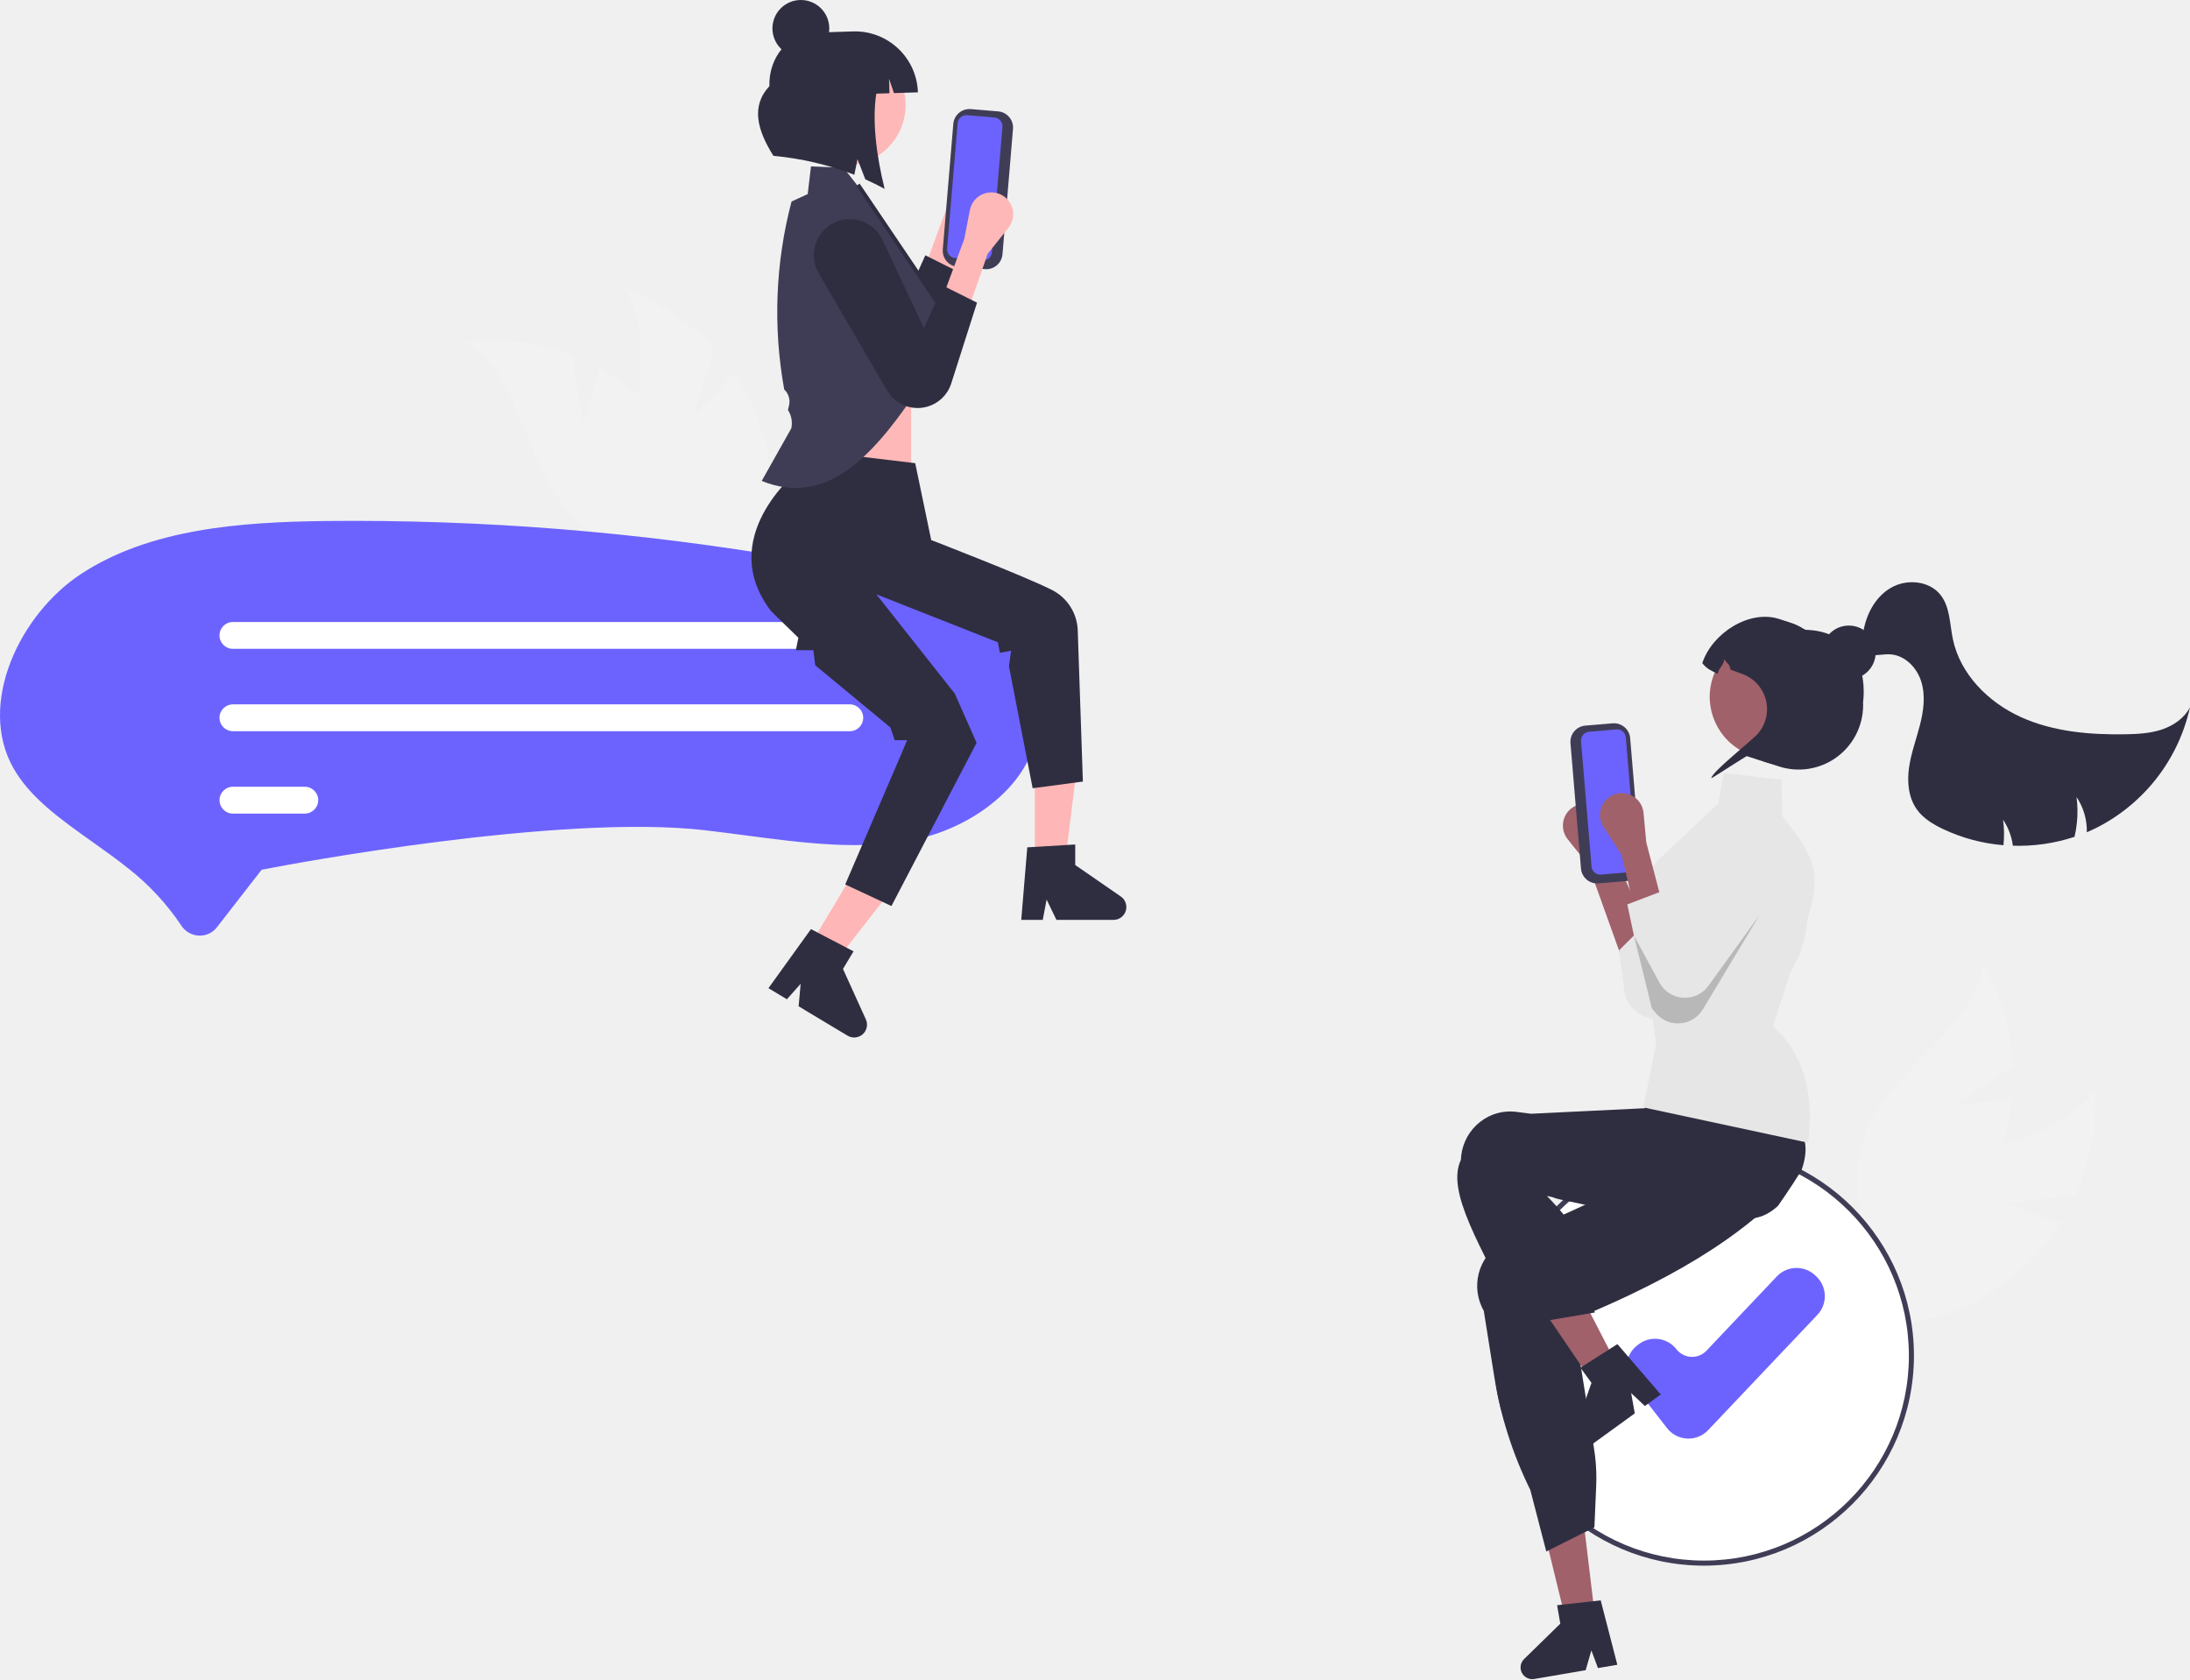
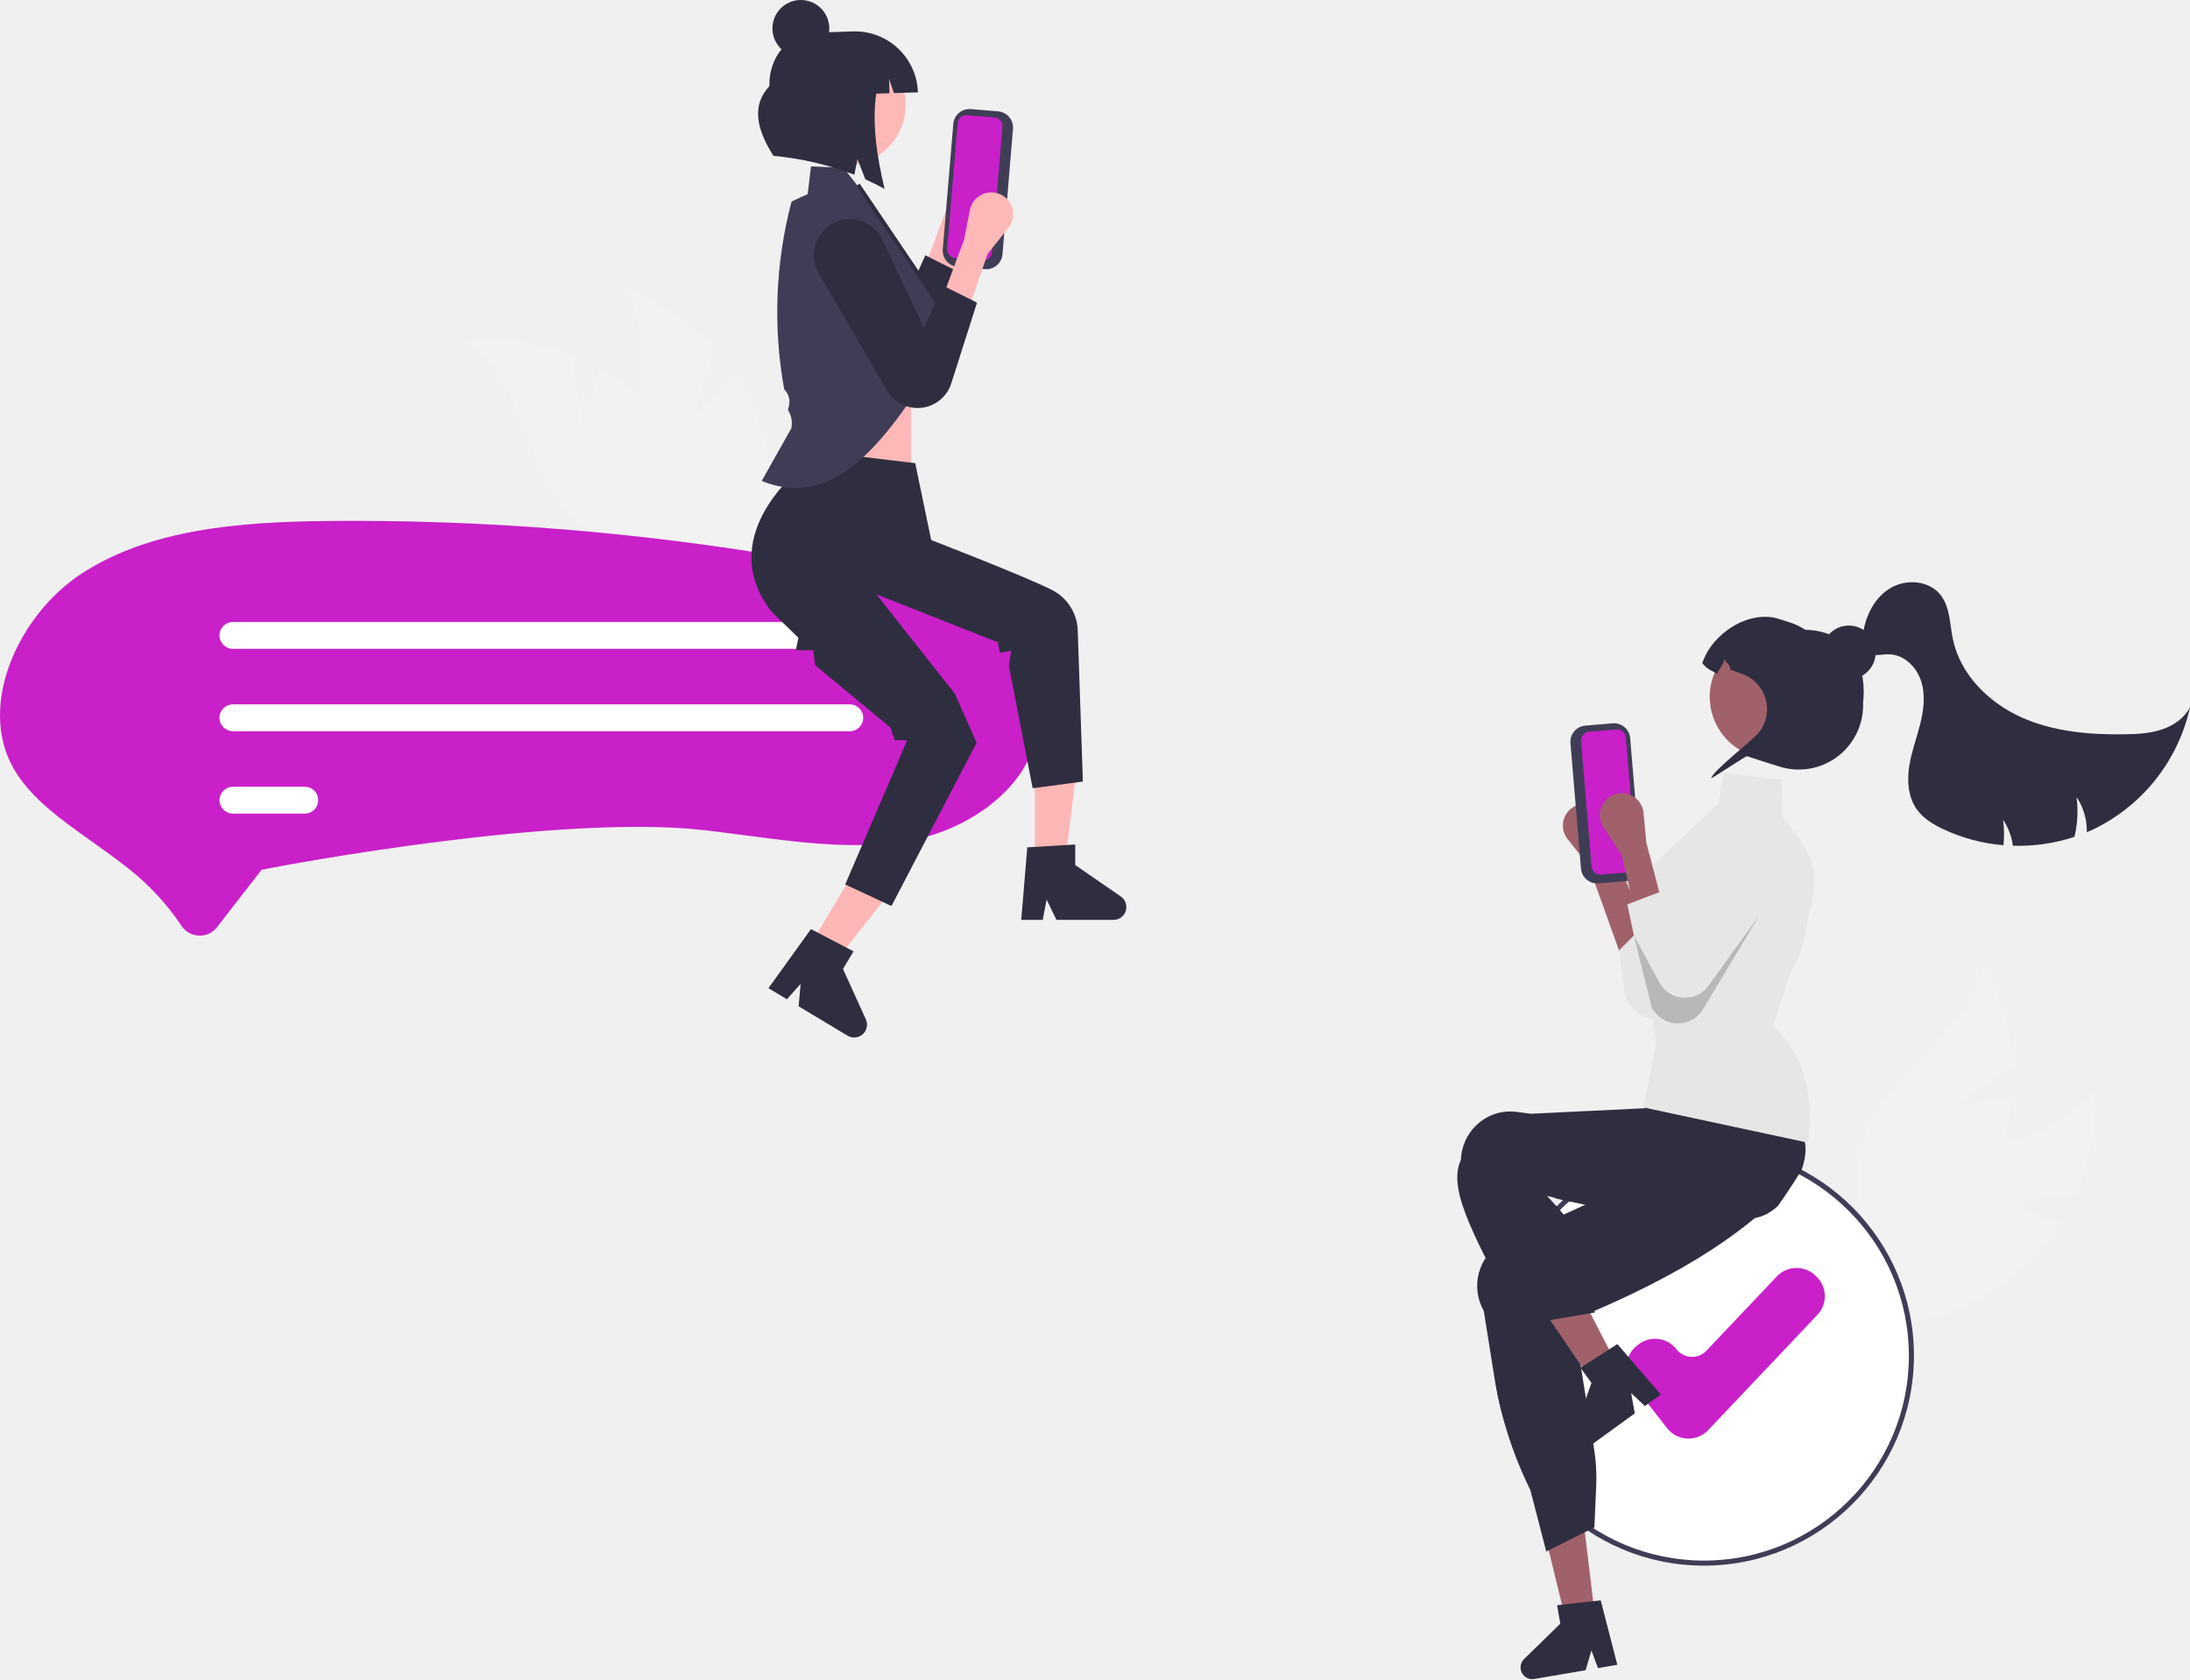
<svg xmlns="http://www.w3.org/2000/svg" data-name="Layer 1" width="864.762" height="663.114" viewBox="0 0 864.762 663.114">
  <path d="M960.145,593.558l27.03-3.065a87.77,87.77,0,0,0,7.539-41.552c-14.693,20.716-45.776,20.384-66.431,35.162a52.794,52.794,0,0,0-21.692,40.292l-8.925,17.105a88.466,88.466,0,0,0,70.244-23.506,85.453,85.453,0,0,0,13.484-16.666C970.757,598.107,960.145,593.558,960.145,593.558Z" transform="translate(-167.619 -118.4431)" fill="#f2f2f2" />
  <path d="M939.565,554.633l22.826-14.798A87.77,87.77,0,0,0,950.607,499.282c-3.912,25.094-31.881,38.66-43.777,61.098a52.794,52.794,0,0,0-1.445,45.737l-.36,19.29a88.466,88.466,0,0,0,52.388-52.366,85.453,85.453,0,0,0,4.636-20.93C951.092,553.972,939.565,554.633,939.565,554.633Z" transform="translate(-167.619 -118.4431)" fill="#f2f2f2" />
  <circle cx="672.853" cy="535.378" r="81.909" fill="#fff" />
  <path d="M840.472,736.73A82.909,82.909,0,1,1,923.381,653.821,83.003,83.003,0,0,1,840.472,736.73Zm0-163.817A80.909,80.909,0,1,0,921.381,653.821,81,81,0,0,0,840.472,572.913Z" transform="translate(-167.619 -118.4431)" fill="#3f3d56" />
-   <path d="M834.34,686.557c-.175,0-.349-.006-.524-.014a10.711,10.711,0,0,1-7.94-4.126L812.187,664.819a10.716,10.716,0,0,1,1.878-15.04l.493-.383a10.715,10.715,0,0,1,15.043,1.88,7.816,7.816,0,0,0,11.837.576L869.231,622.51a10.732,10.732,0,0,1,15.152-.412l.456.434a10.714,10.714,0,0,1,.409,15.151L842.117,683.209A10.705,10.705,0,0,1,834.34,686.557Z" transform="translate(-167.619 -118.4431)" fill="#6c63ff" />
+   <path d="M834.34,686.557c-.175,0-.349-.006-.524-.014a10.711,10.711,0,0,1-7.94-4.126L812.187,664.819a10.716,10.716,0,0,1,1.878-15.04l.493-.383a10.715,10.715,0,0,1,15.043,1.88,7.816,7.816,0,0,0,11.837.576L869.231,622.51a10.732,10.732,0,0,1,15.152-.412l.456.434a10.714,10.714,0,0,1,.409,15.151L842.117,683.209A10.705,10.705,0,0,1,834.34,686.557Z" transform="translate(-167.619 -118.4431)" fill="#c920c9" />
  <polygon points="630.005 640.052 618.645 641.317 607.882 597.245 624.647 595.377 630.005 640.052" fill="#a0616a" />
  <path d="M872.464,560.357c-.353-.351-.735-.693-1.116-1.018a103.626,103.626,0,0,0-9.176-6.795c-3.599-2.398-7.649-4.846-12.23-7.373q-3.326-1.837-7.03-3.75-1.855-.959-3.818-1.932a1.929,1.929,0,0,0-.172-.089l-.379-.192-27.568,22.757-1.958,1.539,5.078,6.262s-.442,4.979-.432,4.981l-5.041,12.58-.055.026-17.96,8.197-18.508,8.449-9.941,4.541a19.097,19.097,0,0,0-10.022,10.829,19.853,19.853,0,0,0,.654,15.333c.222.486.472.973.737,1.441l4.131,25.972a156.324,156.324,0,0,0,14.231,44.71l6.309,24.312.959-.481,14.269-7.147,3.77-1.884.712-16.335c.081-1.862.092-3.734.026-5.602a72.007,72.007,0,0,0-.875-9.127l-8.181-50.941q2.178-.888,4.296-1.784,9.821-4.109,18.596-8.308c19.026-9.093,34.526-18.533,47.19-28.759q5.338-4.302,10.014-8.807,1.719-1.646,3.346-3.324c.258-.259.51-.514.757-.775a19.328,19.328,0,0,0,4.796-17.871A19.721,19.721,0,0,0,872.464,560.357Z" transform="translate(-167.619 -118.4431)" fill="#2f2e41" />
  <path d="M796.699,750.78l-12.297,1.359-1.93.211,1.256,7.302L769.438,773.613a4.629,4.629,0,0,0,4.014,7.877l20.294-3.476,2.258-7.822,2.604,6.989,7.644-1.308L799.689,750.452Z" transform="translate(-167.619 -118.4431)" fill="#2f2e41" />
  <path d="M808.402,497.915,818.931,486.749,804.078,454.251l-2.209-11.415a8.631,8.631,0,0,0-14.09-4.913h0a8.631,8.631,0,0,0-1.123,11.944l8.201,10.251Z" transform="translate(-167.619 -118.4431)" fill="#a0616a" />
  <path d="M818.931,481.749l-12,12,2.296,17.545a13.953,13.953,0,0,0,10.06,9.331h0a13.953,13.953,0,0,0,15.196-6.395L861.475,467.966a14.242,14.242,0,0,0-4.592-19.36h0a14.243,14.243,0,0,0-20.402,5.75L820.006,489.46Z" transform="translate(-167.619 -118.4431)" fill="#e6e6e6" />
  <path d="M806.842,658.826c-.62.631-1.242,1.255-1.871,1.88-1.251,1.249-2.52,2.487-3.793,3.71-.64.613-1.288,1.227-1.929,1.832l.005.022-.042.018-.013.011-1.067.551-2.657-3.913-1.225-1.802-1.732-2.553-3.172-4.669L772.642,629.327l14.98-7.733,1.18,2.296.007-.002.583,1.138,10.955,21.226,2.237,4.34.07.131,1.344,2.591,1.16,2.246,1.293,2.51Z" transform="translate(-167.619 -118.4431)" fill="#a0616a" />
  <path d="M803.747,650.857l-10.428,6.658-1.637,1.043,4.356,5.994-6.643,18.841a4.629,4.629,0,0,0,7.084,5.29l16.664-12.093-1.435-8.014,5.426,5.116,6.278-4.554-17.129-19.897Z" transform="translate(-167.619 -118.4431)" fill="#2f2e41" />
  <path d="M441.689,282.178l7.985-26.005a87.77,87.77,0,0,0-35.084-23.506c13.124,21.743.407,50.108,5.706,74.946a52.794,52.794,0,0,0,28.277,35.978l12.117,15.014a88.466,88.466,0,0,0,6.502-73.787,85.453,85.453,0,0,0-9.894-19.018C450.098,274.266,441.689,282.178,441.689,282.178Z" transform="translate(-167.619 -118.4431)" fill="#f2f2f2" />
  <path d="M397.784,285.501l-4.451-26.836a87.77,87.77,0,0,0-41.885-5.392c21.444,13.608,22.711,44.667,38.532,64.535a52.794,52.794,0,0,0,41.355,19.591l17.541,8.034a88.466,88.466,0,0,0-27.088-68.942,85.453,85.453,0,0,0-17.337-12.609C401.782,274.669,397.784,285.501,397.784,285.501Z" transform="translate(-167.619 -118.4431)" fill="#f2f2f2" />
  <path d="M550.606,206.686l8.201-10.251a8.631,8.631,0,0,0-1.123-11.944h0a8.631,8.631,0,0,0-14.09,4.913l-2.209,11.415-8.383,22.634L543.061,228.482Z" transform="translate(-167.619 -118.4431)" fill="#ffb8b8" />
  <path d="M525.457,236.027,508.982,200.923a14.243,14.243,0,0,0-20.402-5.75h0a14.242,14.242,0,0,0-4.592,19.36l26.992,46.265a13.953,13.953,0,0,0,15.196,6.395h0a13.953,13.953,0,0,0,10.06-9.331l10.179-31.894-13.413-6.706Z" transform="translate(-167.619 -118.4431)" fill="#2f2e41" />
  <path d="M556.543,224.729l-10.793-.905a6.42,6.42,0,0,1-5.855-6.926l4.152-49.522a6.42,6.42,0,0,1,6.926-5.855l10.793.905a6.42,6.42,0,0,1,5.855,6.926l-4.152,49.522A6.42,6.42,0,0,1,556.543,224.729Z" transform="translate(-167.619 -118.4431)" fill="#3f3d56" />
-   <path d="M549.5,163.941a3.46,3.46,0,0,0-3.733,3.155l-4.152,49.522a3.46,3.46,0,0,0,3.155,3.733l10.793.905a3.46,3.46,0,0,0,3.733-3.155l4.152-49.522a3.46,3.46,0,0,0-3.155-3.733Z" transform="translate(-167.619 -118.4431)" fill="#6c63ff" />
+   <path d="M549.5,163.941a3.46,3.46,0,0,0-3.733,3.155l-4.152,49.522a3.46,3.46,0,0,0,3.155,3.733l10.793.905a3.46,3.46,0,0,0,3.733-3.155l4.152-49.522a3.46,3.46,0,0,0-3.155-3.733Z" transform="translate(-167.619 -118.4431)" fill="#c920c9" />
  <rect x="314.897" y="150.859" width="44.903" height="44.903" fill="#ffb8b8" />
  <circle cx="368.533" cy="144.613" r="2.406" fill="#2f2e41" />
  <polygon points="408.613 340.53 420.589 340.529 426.287 294.335 408.611 294.336 408.613 340.53" fill="#ffb6b6" />
  <path d="M573.262,453.065l18.932-1.13v8.111l17.999,12.431a5.067,5.067,0,0,1-2.879,9.236H584.775l-3.885-8.023-1.517,8.023h-8.498Z" transform="translate(-167.619 -118.4431)" fill="#2f2e41" />
  <polygon points="319.732 373.506 330.001 379.669 358.659 342.994 343.504 333.898 319.732 373.506" fill="#ffb6b6" />
  <path d="M487.845,485.355l16.814,8.774-4.174,6.955,9.035,19.921a5.067,5.067,0,0,1-7.222,6.437L482.972,515.843l.798-8.879-5.43,6.099-7.286-4.374Z" transform="translate(-167.619 -118.4431)" fill="#2f2e41" />
-   <path d="M246.538,487.929c-.118,0-.236-.002-.356-.007a8.649,8.649,0,0,1-6.955-3.955A97.704,97.704,0,0,0,218.659,461.686c-4.827-3.858-9.871-7.446-14.749-10.915-12.584-8.948-24.435-17.375-31.014-29.02-14.343-25.391,2.548-60.758,26.679-76.618,27.066-17.789,62.667-20.579,97.107-20.945q5.369-.057,10.744-.056h0A1024.404,1024.404,0,0,1,492.431,341.048c20.294,3.744,41.536,8.331,58.606,19.461,16.969,11.065,27.283,28.49,26.276,44.393-1.469,23.216-26.08,40.563-48.49,45.099-21.36,4.319-43.55,1.4-67.042-1.691-5.186-.682-10.549-1.388-15.851-2.001-57.63-6.661-165.893,13.87-170.473,14.748l-4.544.87-17.631,22.689A8.461,8.461,0,0,1,246.538,487.929Z" transform="translate(-167.619 -118.4431)" fill="#6c63ff" />
+   <path d="M246.538,487.929c-.118,0-.236-.002-.356-.007a8.649,8.649,0,0,1-6.955-3.955A97.704,97.704,0,0,0,218.659,461.686c-4.827-3.858-9.871-7.446-14.749-10.915-12.584-8.948-24.435-17.375-31.014-29.02-14.343-25.391,2.548-60.758,26.679-76.618,27.066-17.789,62.667-20.579,97.107-20.945q5.369-.057,10.744-.056h0A1024.404,1024.404,0,0,1,492.431,341.048c20.294,3.744,41.536,8.331,58.606,19.461,16.969,11.065,27.283,28.49,26.276,44.393-1.469,23.216-26.08,40.563-48.49,45.099-21.36,4.319-43.55,1.4-67.042-1.691-5.186-.682-10.549-1.388-15.851-2.001-57.63-6.661-165.893,13.87-170.473,14.748l-4.544.87-17.631,22.689A8.461,8.461,0,0,1,246.538,487.929Z" transform="translate(-167.619 -118.4431)" fill="#c920c9" />
  <path d="M503.172,374.673H259.589a5.3,5.3,0,0,1,0-10.6H503.172a5.3,5.3,0,0,1,0,10.6Z" transform="translate(-167.619 -118.4431)" fill="#fff" />
  <path d="M503.172,407.204H259.589a5.3,5.3,0,1,1-.011-10.6h243.595a5.3,5.3,0,0,1,0,10.6Z" transform="translate(-167.619 -118.4431)" fill="#fff" />
  <path d="M287.975,439.734H259.589a5.3,5.3,0,0,1,0-10.6H287.975a5.3,5.3,0,0,1,0,10.6Z" transform="translate(-167.619 -118.4431)" fill="#fff" />
  <path d="M529.008,301.35l-48.009-5.729,1.381,9.102s-32.509,26.195-10.255,55.098l10.744,10.478-.989,4.924h6.9l.74,5.941,29.68,24.568,1.704,5.027h4.888l-2.389,5.715-22.035,51.249,18.256,8.512,33.623-64.457-8.612-19.427-30.982-39.213,47.987,18.954.818,4.161,4.411-.835-.852,6.124,9.364,48.181,19.835-2.632-2.039-59.951a18.59,18.59,0,0,0-10.128-15.694c-10.167-5.222-47.726-19.733-47.726-19.733Z" transform="translate(-167.619 -118.4431)" fill="#2f2e41" />
  <path d="M509.778,196.334l-9.038-11.618-12.893-.559-1.287,10.927L480.172,198.03a171.329,171.329,0,0,0-2.886,74.227l0,0h0a6.609,6.609,0,0,1,1.88,6.42l-.414,1.651.038.06a9.672,9.672,0,0,1,1.284,7.22h0L468.396,308.361c24.801,10.108,42.982-8.742,59.825-33.445l10.424-36.083Z" transform="translate(-167.619 -118.4431)" fill="#3f3d56" />
  <polygon points="369.331 144.693 371.765 120.349 339.45 72.513 338.121 73.41 370.111 120.767 367.735 144.533 369.331 144.693" fill="#2f2e41" />
  <circle cx="333.752" cy="41.482" r="23.838" fill="#ffb8b8" />
  <path d="M504.436,130.853l-2.991.095-1.016.032-11.384.361c-10.09.32-17.978,9.782-17.617,21.133-7.371,7.886-4.782,17.391,1.586,27.51a119.655,119.655,0,0,1,31.959,7.47l1.242-6.18,3.09,7.989q3.838,1.712,7.623,3.768c-3.323-13.494-4.943-27.01-3.292-37.601l5.213-.165-.181-5.705,1.951,5.649,9.451-.3v0A24.857,24.857,0,0,0,504.436,130.853Z" transform="translate(-167.619 -118.4431)" fill="#2f2e41" />
  <circle cx="316.235" cy="11.226" r="11.226" fill="#2f2e41" />
  <path d="M557.606,218.686l8.201-10.251a8.631,8.631,0,0,0-1.123-11.944h0a8.631,8.631,0,0,0-14.09,4.913l-2.209,11.415-8.383,22.634L550.061,240.482Z" transform="translate(-167.619 -118.4431)" fill="#ffb8b8" />
  <path d="M532.457,248.027,515.982,212.923a14.243,14.243,0,0,0-20.402-5.75h0a14.242,14.242,0,0,0-4.592,19.36l26.992,46.265a13.953,13.953,0,0,0,15.196,6.395h0a13.953,13.953,0,0,0,10.06-9.331l10.179-31.894-13.413-6.706Z" transform="translate(-167.619 -118.4431)" fill="#2f2e41" />
  <path d="M878.936,580.675c-1.038,1.666-2.098,3.325-3.166,4.969q-2.977,4.59-6.112,9.043c0,.008-.008.008-.015.015a21.384,21.384,0,0,1-4.014,2.931c-.061.045-.129.076-.189.114a14.799,14.799,0,0,1-3.378,1.356c-.424.106-.856.212-1.28.318-1.53.364-3.045.674-4.552.947-2.681.477-5.332.818-7.968,1.03-.212.023-.424.038-.636.053-10.838.795-21.389-.485-32.402-2.583-5.438-1.03-10.99-2.265-16.739-3.545-1.878-.424-3.764-.841-5.673-1.257-.144-.03-.295-.068-.447-.098-2.727-.598-5.499-1.189-8.339-1.772-3.575-.735-1.742-.777-5.575-1.451,0,0,8.842,8.979,10.312,12.872,1.636,4.787,2.931,8.574.197,16.458l8.491,16.67L767.931,641.749c-16.27-31.881-29.272-52.874-23.464-65.238.023-.576.068-1.159.144-1.734a19.843,19.843,0,0,1,7.551-13.361,19.109,19.109,0,0,1,14.232-3.893l5.794.75,44.937-2.183,1.765-7.195.326-.121,10.354-3.795,35.81-13.126.091-.03,2.356-.863.28.454c.083.136.167.273.242.409a70.195,70.195,0,0,1,5.658,13.133,206.174,206.174,0,0,1,5.946,22.699q.102.5.182.909l.023.083c.023.129.038.212.045.235C881.027,572.32,880.451,576.516,878.936,580.675Z" transform="translate(-167.619 -118.4431)" fill="#2f2e41" />
  <line x1="617.119" y1="550.991" x2="616.407" y2="550.991" fill="#2f2e41" />
  <path d="M871.381,440.723l-.259-14.354-22.741-2.646-2.385,12.121-23.901,22.46c-16.993,20.775-4.645,35.101-3.906,37.232l2.102,26.196,1.322,9.102-5.162,24.909,65.152,13.976c2.086-17.221-.237-33.222-13.839-46.102l6.873-21.385,0,0a43.912,43.912,0,0,0,6.392-18.421l.247-2.236C887.35,462.651,883.753,456.28,871.381,440.723Z" transform="translate(-167.619 -118.4431)" fill="#e6e6e6" />
  <path d="M903.286,395.861c.015.371.023.742.023,1.106a25.426,25.426,0,0,1-33.31,24.131l-4.673-1.522c-.038-.015-.083-.023-.121-.038l-7.703-2.515a5.267,5.267,0,0,1,.015-.977c-11.49-4.908,4.393-21.033,8.339-33.144.613-1.886-20.48-.477-19.48-2.09-.22-.114-.439-.227-.644-.341A31.216,31.216,0,0,1,880.208,367.035c.167.038.341.091.507.136,14.966.371,22.828,10.801,22.828,24.343A37.142,37.142,0,0,1,903.286,395.861Z" transform="translate(-167.619 -118.4431)" fill="#2f2e41" />
  <path d="M890.32,401.193a24.401,24.401,0,0,1-30.758,15.625q-1.045-.341-2.045-.773a24.39,24.39,0,0,1-13.58-29.978,24.146,24.146,0,0,1,2.439-5.256,24.393,24.393,0,0,1,43.944,20.382Z" transform="translate(-167.619 -118.4431)" fill="#a0616a" />
  <path d="M865.321,419.573a.844.844,0,0,1-.12-.04l-7.7-2.51c-.02-.33-14.16,9.03-14.12,8.7.22-2.53,16.15-14.87,18.53-17.74a14.759,14.759,0,0,0-6.48-23.44,1.181,1.181,0,0,1-.2-.07c-1.49-.52-2.92-1.05-4.26-1.58-.66-2.75-1-1.84-2.59-4.17.29,2.12-2.4,3.72-2.44,5.86-.55-.25-1.07-.51-1.57-.77-.22-.12-.43-.23-.64-.34a10.618,10.618,0,0,1-3.93-3.14c3.85-11.83,18.58-21.3,30.41-17.43l4.47,1.45a22.434,22.434,0,0,1,13.03,11.09,25.257,25.257,0,0,1,7.58,9.49C905.071,404.583,886.181,426.273,865.321,419.573Z" transform="translate(-167.619 -118.4431)" fill="#2f2e41" />
  <circle cx="730.048" cy="257.643" r="10.604" fill="#2f2e41" />
  <path d="M1032.381,397.713a70.321,70.321,0,0,1-37.12,47.73c-1.19.59-2.4,1.14-3.62,1.65a23.986,23.986,0,0,0-4.07-13.91,42.678,42.678,0,0,1,.16,10.04,42.241,42.241,0,0,1-.95,5.69,70.484,70.484,0,0,1-24.34,3.51,23.649,23.649,0,0,0-3.87-10.24,42.678,42.678,0,0,1,.16,10.04,68.904,68.904,0,0,1-23.93-6.41c-3.91-1.86-7.75-4.19-10.27-7.71-3.35-4.69-3.91-10.88-3.09-16.58.82-5.71,2.87-11.16,4.3-16.74s2.24-11.55.56-17.06c-1.67-5.52-6.36-10.43-12.11-10.86-2.62-.2-5.25.52-7.87.28-2.62-.25-5.46-2-5.52-4.63l2.51-4.08c1.06-7.14,4.7-14.22,10.94-17.85,6.23-3.64,15.19-2.86,19.64,2.82,3.75,4.78,3.61,11.42,4.84,17.37,2.86,13.82,13.91,24.94,26.75,30.8,12.85,5.85,27.31,7.08,41.43,6.84,4.84-.09,9.76-.35,14.36-1.88C1025.881,404.993,1030.181,402.033,1032.381,397.713Z" transform="translate(-167.619 -118.4431)" fill="#2f2e41" />
  <path d="M791.899,461.441l-4.152-49.522a6.42,6.42,0,0,1,5.855-6.926l10.793-.905a6.42,6.42,0,0,1,6.926,5.855l4.152,49.522a6.42,6.42,0,0,1-5.855,6.926l-10.793.905A6.42,6.42,0,0,1,791.899,461.441Z" transform="translate(-167.619 -118.4431)" fill="#3f3d56" />
-   <path d="M795.075,407.413a3.46,3.46,0,0,0-3.155,3.733l4.152,49.522a3.46,3.46,0,0,0,3.733,3.155l10.793-.905a3.46,3.46,0,0,0,3.155-3.733L809.601,409.663a3.46,3.46,0,0,0-3.733-3.155Z" transform="translate(-167.619 -118.4431)" fill="#6c63ff" />
+   <path d="M795.075,407.413a3.46,3.46,0,0,0-3.155,3.733l4.152,49.522a3.46,3.46,0,0,0,3.733,3.155l10.793-.905a3.46,3.46,0,0,0,3.155-3.733L809.601,409.663a3.46,3.46,0,0,0-3.733-3.155Z" transform="translate(-167.619 -118.4431)" fill="#c920c9" />
  <path d="M813.273,478.433l10.508-4.01-6.103-23.352-1.069-11.577a8.631,8.631,0,0,0-13.535-6.283h0a8.631,8.631,0,0,0-2.299,11.775l7.147,11.012Z" transform="translate(-167.619 -118.4431)" fill="#a0616a" />
  <path d="M824.196,470.252l-14.01,5.347,6.974,32.745a13.953,13.953,0,0,0,9.088,10.281h0a13.953,13.953,0,0,0,15.754-4.86l31.436-43.368a14.242,14.242,0,0,0-2.655-19.719h0a14.242,14.242,0,0,0-20.871,3.703l-19.867,33.302Z" transform="translate(-167.619 -118.4431)" fill="#e6e6e6" />
  <path d="M812.801,487.879l7.082,28.759,1.469,1.788a11.448,11.448,0,0,0,18.656-1.367l22.443-37.316-20.235,27.999A11.448,11.448,0,0,1,822.869,506.485Z" transform="translate(-167.619 -118.4431)" opacity="0.2" />
</svg>
